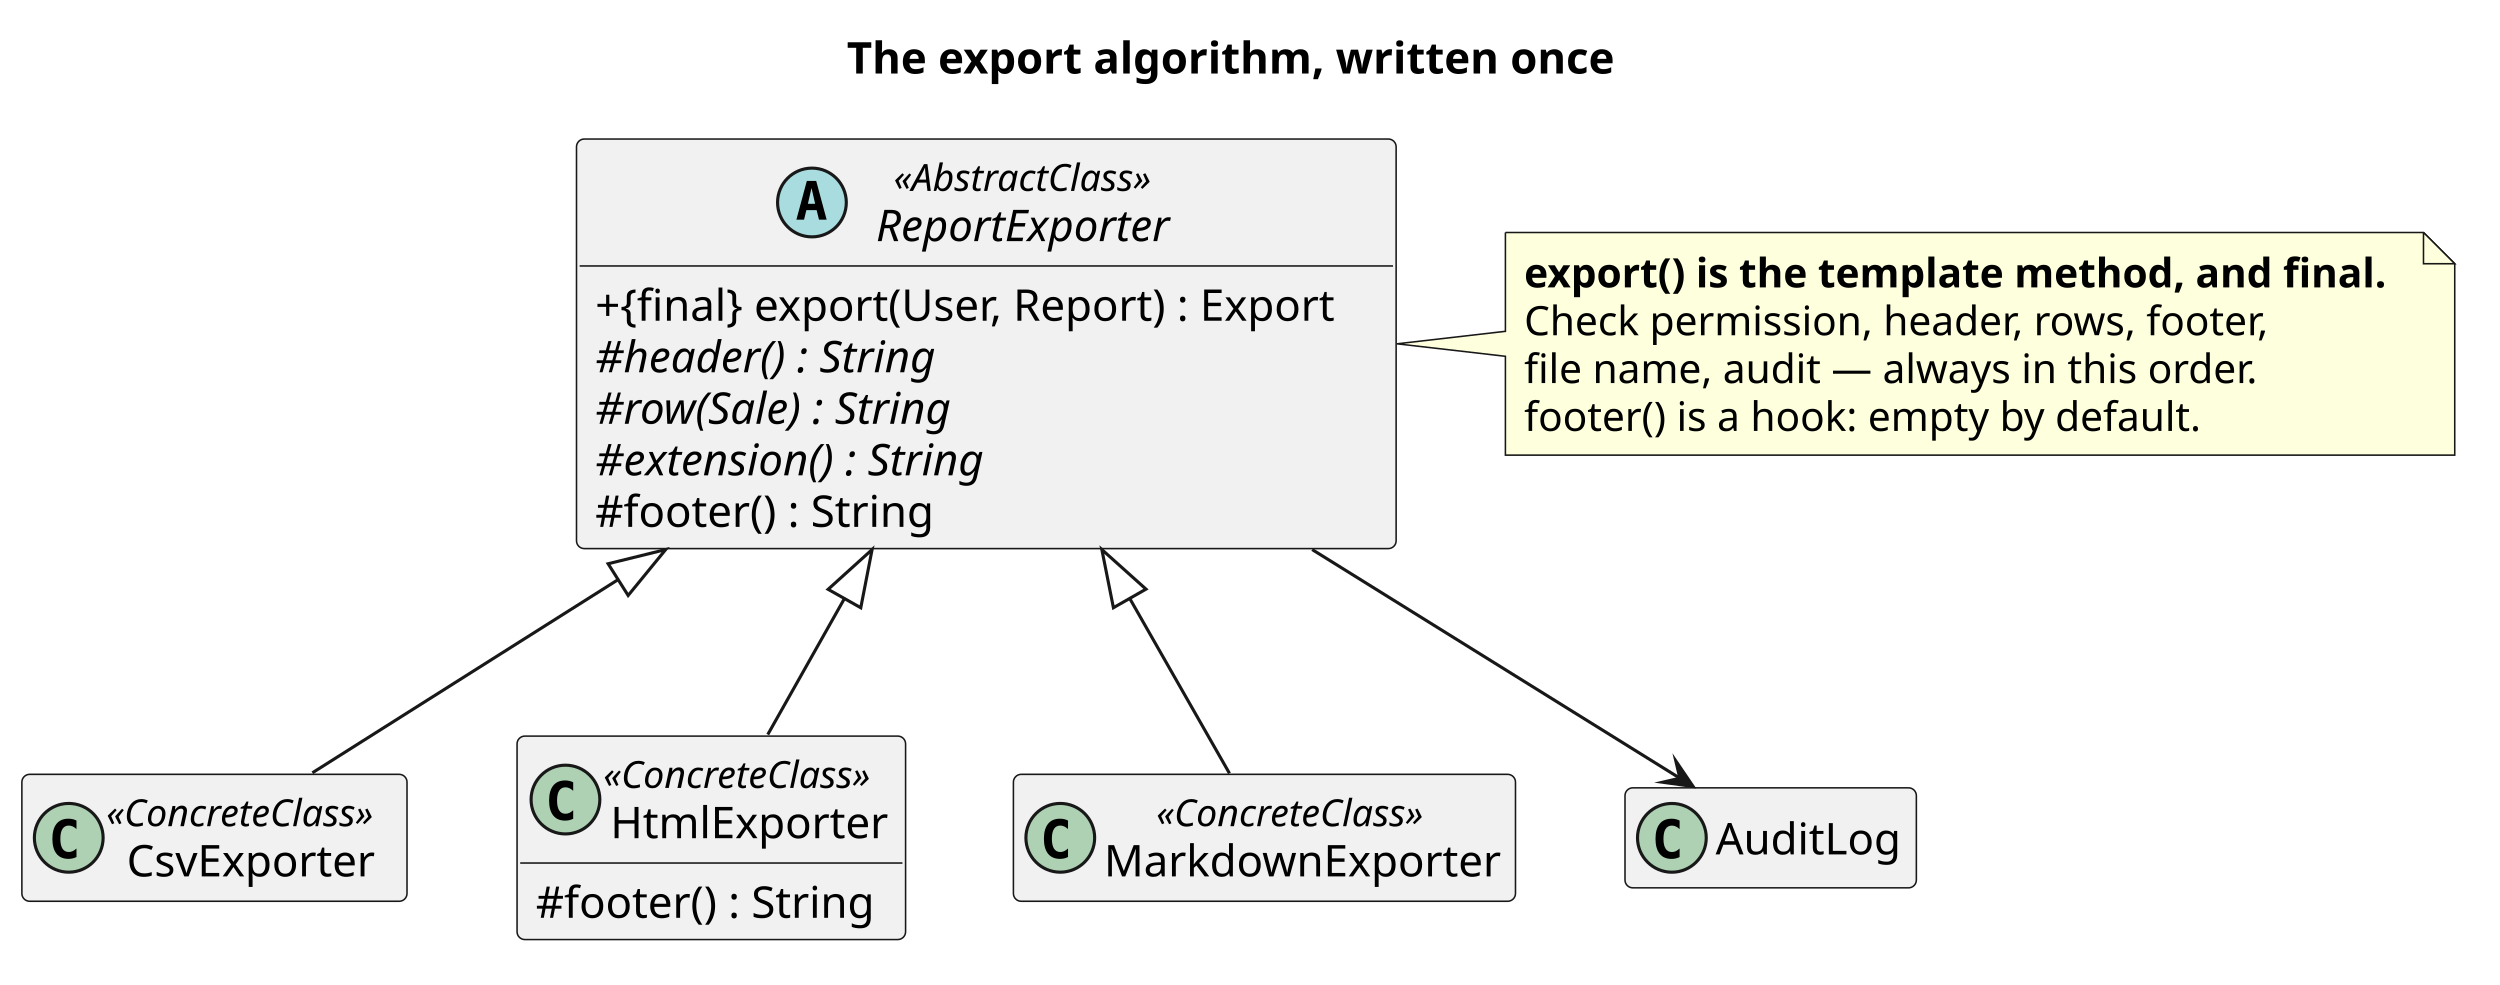
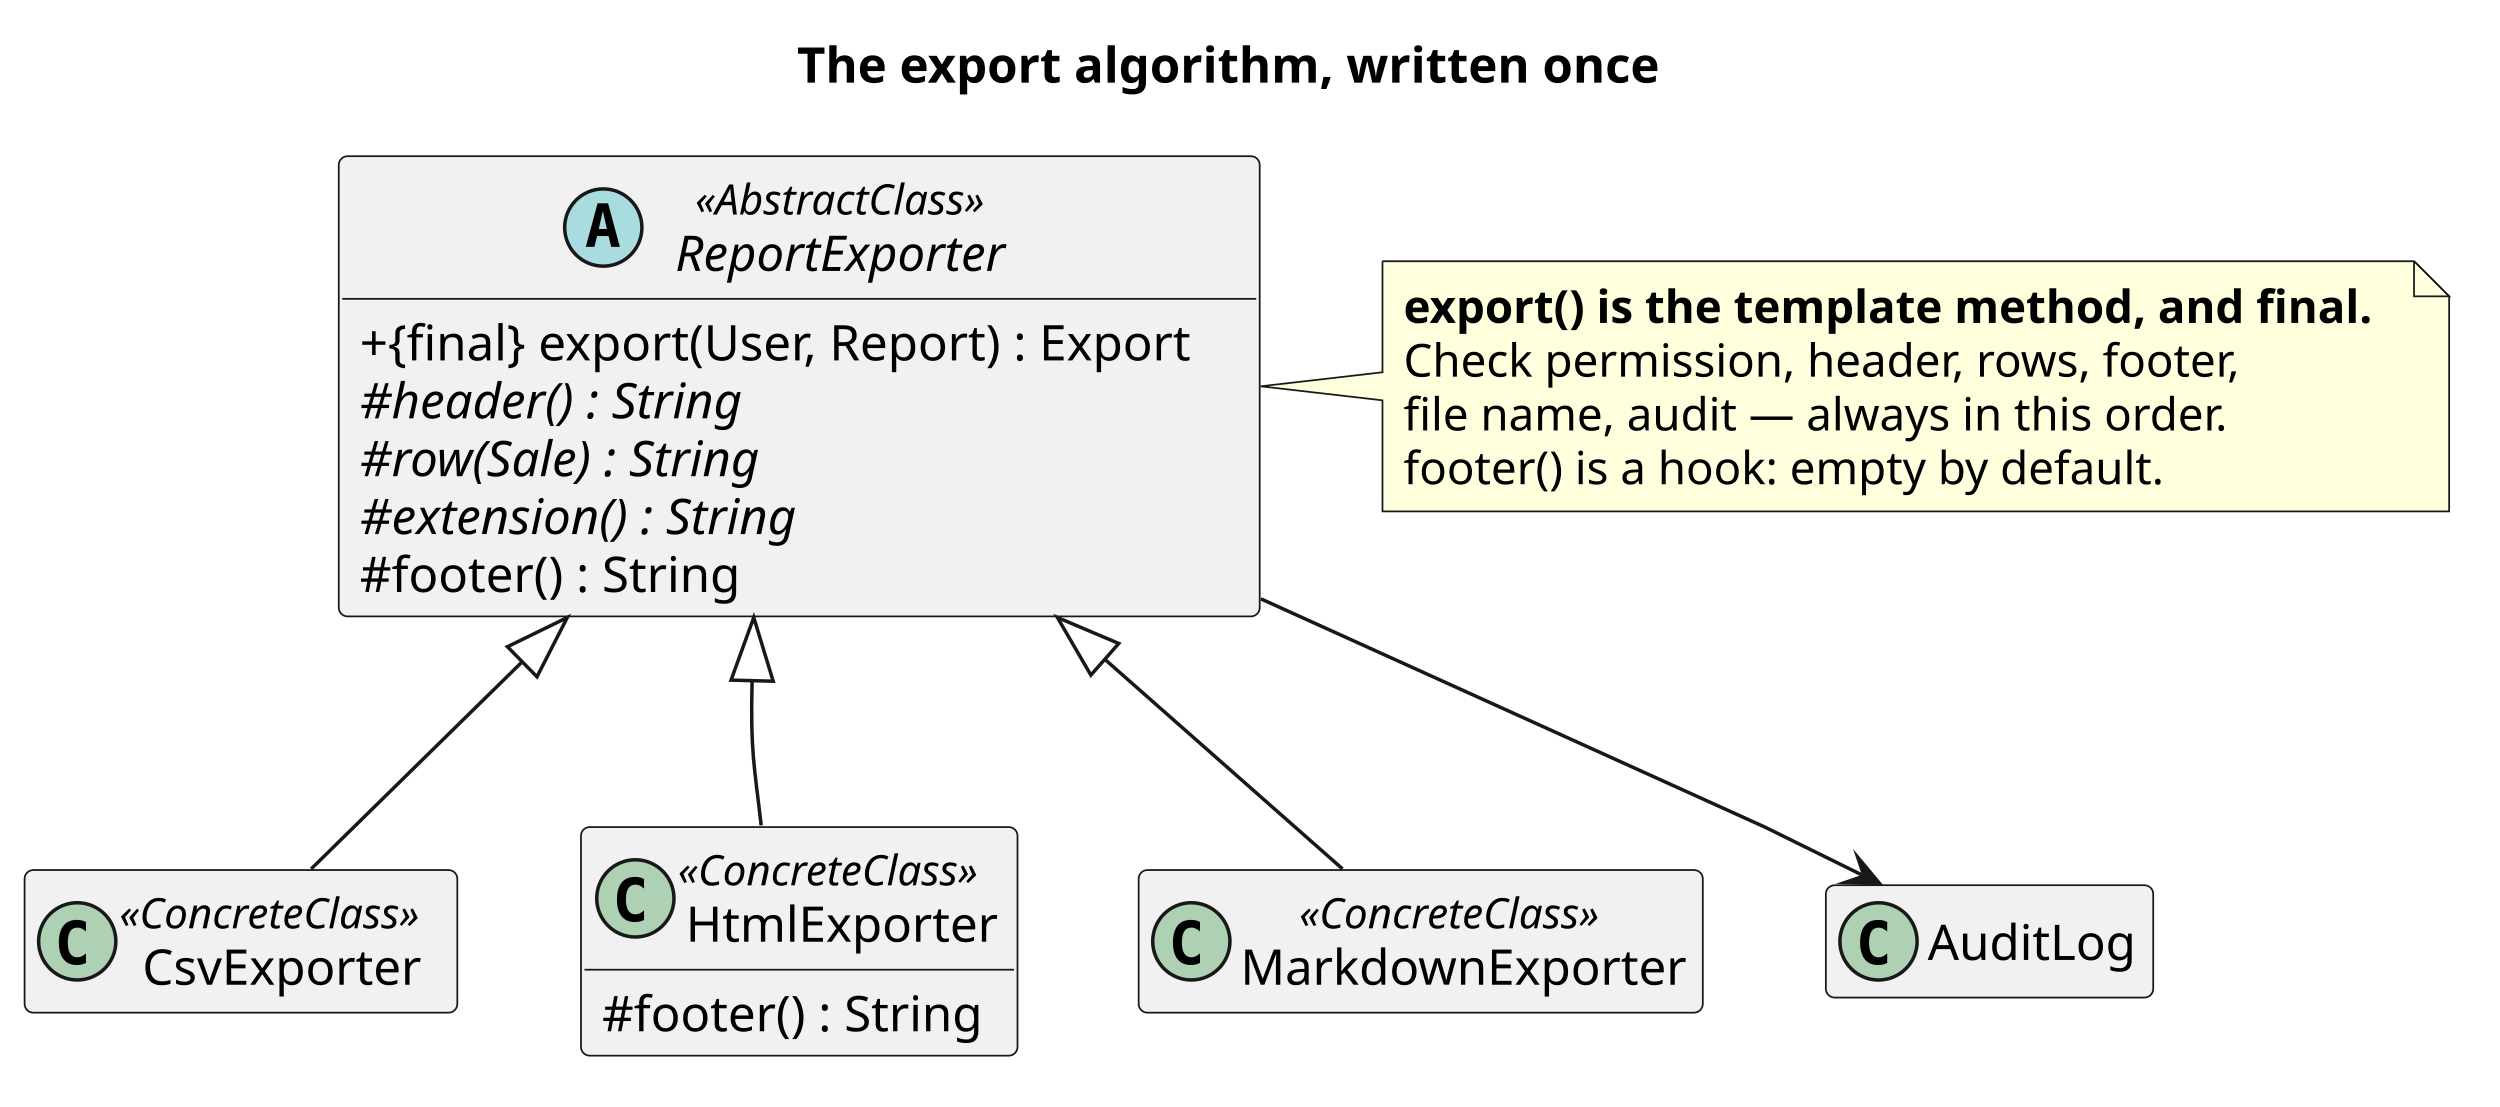
- <svg xmlns="http://www.w3.org/2000/svg" contentStyleType="text/css" data-diagram-type="CLASS" height="315px" preserveAspectRatio="none" style="width:800px;height:315px;background:#FFFFFF;" version="1.1" viewBox="0 0 800 315" width="800px" zoomAndPan="magnify">
+ <svg xmlns="http://www.w3.org/2000/svg" contentStyleType="text/css" data-diagram-type="CLASS" height="315px" preserveAspectRatio="none" style="width:712px;height:315px;background:#FFFFFF;" version="1.1" viewBox="0 0 712 315" width="712px" zoomAndPan="magnify">
  <defs />
  <g>
-     <g class="title" data-source-line="3">
-       <text fill="#000000" font-family="sans-serif" font-size="14" font-weight="700" lengthAdjust="spacing" textLength="251.556" x="270.981" y="23.535">The export algorithm, written once</text>
+     <g class="title" data-source-line="4">
+       <text fill="#000000" font-family="sans-serif" font-size="14" font-weight="700" lengthAdjust="spacing" textLength="251.556" x="226.981" y="23.535">The export algorithm, written once</text>
    </g>
-     <g class="entity" data-qualified-name="ReportExporter" data-source-line="5" id="ent0001">
-       <rect fill="#F1F1F1" height="131.062" rx="2.5" ry="2.5" style="stroke:#181818;stroke-width:0.5;" width="262.284" x="184.48" y="44.488" />
-       <ellipse cx="259.819" cy="64.799" fill="#A9DCDF" rx="11" ry="11" style="stroke:#181818;stroke-width:1;" />
-       <path d="M259.682,60.147 L258.528,65.219 L260.844,65.219 Z M258.188,57.906 L261.185,57.906 L264.53,70.299 L262.081,70.299 L261.317,67.236 L258.039,67.236 L257.291,70.299 L254.843,70.299 Z " fill="#000000" />
-       <text fill="#000000" font-family="sans-serif" font-size="12" font-style="italic" lengthAdjust="spacing" textLength="91.816" x="285.964" y="61.09">«AbstractClass»</text>
-       <text fill="#000000" font-family="sans-serif" font-size="14" font-style="italic" lengthAdjust="spacing" textLength="103.106" x="280.319" y="77.156">ReportExporter</text>
-       <line style="stroke:#181818;stroke-width:0.5;" x1="185.48" x2="445.764" y1="85.109" y2="85.109" />
-       <text fill="#000000" font-family="sans-serif" font-size="14" lengthAdjust="spacing" textLength="250.284" x="190.48" y="102.644">+{final} export(User, Report) : Export</text>
-       <text fill="#000000" font-family="sans-serif" font-size="14" font-style="italic" lengthAdjust="spacing" textLength="117.776" x="190.48" y="119.133">#header() : String</text>
-       <text fill="#000000" font-family="sans-serif" font-size="14" font-style="italic" lengthAdjust="spacing" textLength="123.45" x="190.48" y="135.621">#row(Sale) : String</text>
-       <text fill="#000000" font-family="sans-serif" font-size="14" font-style="italic" lengthAdjust="spacing" textLength="137.799" x="190.48" y="152.109">#extension() : String</text>
-       <text fill="#000000" font-family="sans-serif" font-size="14" lengthAdjust="spacing" textLength="112.328" x="190.48" y="168.598">#footer() : String</text>
+     <g class="entity" data-qualified-name="ReportExporter" data-source-line="6" id="ent0001">
+       <rect fill="#F1F1F1" height="131.062" rx="2.5" ry="2.5" style="stroke:#181818;stroke-width:0.5;" width="262.284" x="96.48" y="44.488" />
+       <ellipse cx="171.819" cy="64.799" fill="#A9DCDF" rx="11" ry="11" style="stroke:#181818;stroke-width:1;" />
+       <path d="M171.682,60.147 L170.528,65.219 L172.844,65.219 Z M170.188,57.906 L173.185,57.906 L176.53,70.299 L174.081,70.299 L173.317,67.236 L170.039,67.236 L169.292,70.299 L166.843,70.299 Z " fill="#000000" />
+       <text fill="#000000" font-family="sans-serif" font-size="12" font-style="italic" lengthAdjust="spacing" textLength="91.816" x="197.964" y="61.09">«AbstractClass»</text>
+       <text fill="#000000" font-family="sans-serif" font-size="14" font-style="italic" lengthAdjust="spacing" textLength="103.106" x="192.319" y="77.156">ReportExporter</text>
+       <line style="stroke:#181818;stroke-width:0.5;" x1="97.48" x2="357.764" y1="85.109" y2="85.109" />
+       <text fill="#000000" font-family="sans-serif" font-size="14" lengthAdjust="spacing" textLength="250.284" x="102.48" y="102.644">+{final} export(User, Report) : Export</text>
+       <text fill="#000000" font-family="sans-serif" font-size="14" font-style="italic" lengthAdjust="spacing" textLength="117.776" x="102.48" y="119.133">#header() : String</text>
+       <text fill="#000000" font-family="sans-serif" font-size="14" font-style="italic" lengthAdjust="spacing" textLength="123.45" x="102.48" y="135.621">#row(Sale) : String</text>
+       <text fill="#000000" font-family="sans-serif" font-size="14" font-style="italic" lengthAdjust="spacing" textLength="137.799" x="102.48" y="152.109">#extension() : String</text>
+       <text fill="#000000" font-family="sans-serif" font-size="14" lengthAdjust="spacing" textLength="112.328" x="102.48" y="168.598">#footer() : String</text>
    </g>
-     <g class="entity" data-qualified-name="CsvExporter" data-source-line="12" id="ent0002">
+     <g class="entity" data-qualified-name="CsvExporter" data-source-line="13" id="ent0002">
      <rect fill="#F1F1F1" height="40.621" rx="2.5" ry="2.5" style="stroke:#181818;stroke-width:0.5;" width="123.244" x="7" y="247.788" />
      <ellipse cx="22" cy="268.099" fill="#ADD1B2" rx="11" ry="11" style="stroke:#181818;stroke-width:1;" />
      <path d="M24.473,274.242 Q23.892,274.541 23.253,274.69 Q22.614,274.84 21.908,274.84 Q19.401,274.84 18.081,273.188 Q16.762,271.536 16.762,268.415 Q16.762,265.285 18.081,263.634 Q19.401,261.982 21.908,261.982 Q22.614,261.982 23.261,262.131 Q23.909,262.281 24.473,262.579 L24.473,265.302 Q23.842,264.721 23.249,264.451 Q22.655,264.181 22.024,264.181 Q20.68,264.181 19.995,265.248 Q19.31,266.315 19.31,268.415 Q19.31,270.507 19.995,271.573 Q20.68,272.64 22.024,272.64 Q22.655,272.64 23.249,272.37 Q23.842,272.1 24.473,271.519 Z " fill="#000000" />
      <text fill="#000000" font-family="sans-serif" font-size="12" font-style="italic" lengthAdjust="spacing" textLength="95.244" x="34" y="264.39">«ConcreteClass»</text>
      <text fill="#000000" font-family="sans-serif" font-size="14" lengthAdjust="spacing" textLength="82.147" x="40.548" y="280.456">CsvExporter</text>
    </g>
-     <g class="entity" data-qualified-name="HtmlExporter" data-source-line="13" id="ent0003">
+     <g class="entity" data-qualified-name="HtmlExporter" data-source-line="14" id="ent0003">
      <rect fill="#F1F1F1" height="65.109" rx="2.5" ry="2.5" style="stroke:#181818;stroke-width:0.5;" width="124.328" x="165.46" y="235.548" />
      <ellipse cx="180.948" cy="255.859" fill="#ADD1B2" rx="11" ry="11" style="stroke:#181818;stroke-width:1;" />
      <path d="M183.421,262.002 Q182.84,262.301 182.201,262.45 Q181.562,262.6 180.856,262.6 Q178.349,262.6 177.029,260.948 Q175.709,259.296 175.709,256.175 Q175.709,253.045 177.029,251.393 Q178.349,249.742 180.856,249.742 Q181.562,249.742 182.209,249.891 Q182.857,250.041 183.421,250.339 L183.421,253.062 Q182.79,252.481 182.197,252.211 Q181.603,251.941 180.972,251.941 Q179.627,251.941 178.943,253.008 Q178.258,254.075 178.258,256.175 Q178.258,258.267 178.943,259.333 Q179.627,260.4 180.972,260.4 Q181.603,260.4 182.197,260.13 Q182.79,259.86 183.421,259.279 Z " fill="#000000" />
      <text fill="#000000" font-family="sans-serif" font-size="12" font-style="italic" lengthAdjust="spacing" textLength="95.244" x="193.056" y="252.15">«ConcreteClass»</text>
      <text fill="#000000" font-family="sans-serif" font-size="14" lengthAdjust="spacing" textLength="90.72" x="195.318" y="268.216">HtmlExporter</text>
      <line style="stroke:#181818;stroke-width:0.5;" x1="166.46" x2="288.788" y1="276.169" y2="276.169" />
      <text fill="#000000" font-family="sans-serif" font-size="14" lengthAdjust="spacing" textLength="112.328" x="171.46" y="293.704">#footer() : String</text>
    </g>
-     <g class="entity" data-qualified-name="MarkdownExporter" data-source-line="16" id="ent0004">
+     <g class="entity" data-qualified-name="MarkdownExporter" data-source-line="17" id="ent0004">
      <rect fill="#F1F1F1" height="40.621" rx="2.5" ry="2.5" style="stroke:#181818;stroke-width:0.5;" width="160.666" x="324.29" y="247.788" />
      <ellipse cx="339.29" cy="268.099" fill="#ADD1B2" rx="11" ry="11" style="stroke:#181818;stroke-width:1;" />
      <path d="M341.763,274.242 Q341.182,274.541 340.543,274.69 Q339.904,274.84 339.198,274.84 Q336.691,274.84 335.372,273.188 Q334.052,271.536 334.052,268.415 Q334.052,265.285 335.372,263.634 Q336.691,261.982 339.198,261.982 Q339.904,261.982 340.551,262.131 Q341.199,262.281 341.763,262.579 L341.763,265.302 Q341.132,264.721 340.539,264.451 Q339.945,264.181 339.314,264.181 Q337.97,264.181 337.285,265.248 Q336.6,266.315 336.6,268.415 Q336.6,270.507 337.285,271.573 Q337.97,272.64 339.314,272.64 Q339.945,272.64 340.539,272.37 Q341.132,272.1 341.763,271.519 Z " fill="#000000" />
      <text fill="#000000" font-family="sans-serif" font-size="12" font-style="italic" lengthAdjust="spacing" textLength="95.244" x="370.001" y="264.39">«ConcreteClass»</text>
      <text fill="#000000" font-family="sans-serif" font-size="14" lengthAdjust="spacing" textLength="128.666" x="353.29" y="280.456">MarkdownExporter</text>
    </g>
-     <g class="entity" data-qualified-name="AuditLog" data-source-line="17" id="ent0005">
+     <g class="entity" data-qualified-name="AuditLog" data-source-line="18" id="ent0005">
      <rect fill="#F1F1F1" height="32" rx="2.5" ry="2.5" style="stroke:#181818;stroke-width:0.5;" width="93.236" x="520" y="252.108" />
      <ellipse cx="535" cy="268.108" fill="#ADD1B2" rx="11" ry="11" style="stroke:#181818;stroke-width:1;" />
      <path d="M537.473,274.251 Q536.892,274.55 536.253,274.7 Q535.614,274.849 534.908,274.849 Q532.401,274.849 531.082,273.197 Q529.762,271.545 529.762,268.424 Q529.762,265.295 531.082,263.643 Q532.401,261.991 534.908,261.991 Q535.614,261.991 536.261,262.14 Q536.909,262.29 537.473,262.589 L537.473,265.311 Q536.842,264.73 536.249,264.461 Q535.655,264.191 535.024,264.191 Q533.68,264.191 532.995,265.257 Q532.31,266.324 532.31,268.424 Q532.31,270.516 532.995,271.583 Q533.68,272.649 535.024,272.649 Q535.655,272.649 536.249,272.38 Q536.842,272.11 537.473,271.529 Z " fill="#000000" />
      <text fill="#000000" font-family="sans-serif" font-size="14" lengthAdjust="spacing" textLength="61.236" x="549" y="273.399">AuditLog</text>
    </g>
-     <g class="entity" data-qualified-name="GMN10" data-source-line="25" id="ent0011">
-       <path d="M481.73,74.398 L481.73,106.018 L446.98,110.018 L481.73,114.018 L481.73,145.641 A0,0 0 0 0 481.73,145.641 L785.518,145.641 A0,0 0 0 0 785.518,145.641 L785.518,84.398 L775.518,74.398 L481.73,74.398 A0,0 0 0 0 481.73,74.398" fill="#FEFFDD" style="stroke:#181818;stroke-width:0.5;" />
-       <path d="M775.518,74.398 L775.518,84.398 L785.518,84.398 L775.518,74.398" fill="#FEFFDD" style="stroke:#181818;stroke-width:0.5;" />
-       <text fill="#000000" font-family="sans-serif" font-size="13" font-weight="700" lengthAdjust="spacing" textLength="282.788" x="487.73" y="91.967">export() is the template method, and final.</text>
-       <text fill="#000000" font-family="sans-serif" font-size="13" lengthAdjust="spacing" textLength="252.529" x="487.73" y="107.277">Check permission, header, rows, footer,</text>
-       <text fill="#000000" font-family="sans-serif" font-size="13" lengthAdjust="spacing" textLength="246.975" x="487.73" y="122.588">file name, audit — always in this order.</text>
-       <text fill="#000000" font-family="sans-serif" font-size="13" lengthAdjust="spacing" textLength="226.999" x="487.73" y="137.898">footer() is a hook: empty by default.</text>
+     <g class="entity" data-qualified-name="GMN9" data-source-line="25" id="ent0010">
+       <path d="M393.73,74.398 L393.73,106.018 L359.01,110.018 L393.73,114.018 L393.73,145.641 A0,0 0 0 0 393.73,145.641 L697.518,145.641 A0,0 0 0 0 697.518,145.641 L697.518,84.398 L687.518,74.398 L393.73,74.398 A0,0 0 0 0 393.73,74.398" fill="#FEFFDD" style="stroke:#181818;stroke-width:0.5;" />
+       <path d="M687.518,74.398 L687.518,84.398 L697.518,84.398 L687.518,74.398" fill="#FEFFDD" style="stroke:#181818;stroke-width:0.5;" />
+       <text fill="#000000" font-family="sans-serif" font-size="13" font-weight="700" lengthAdjust="spacing" textLength="282.788" x="399.73" y="91.967">export() is the template method, and final.</text>
+       <text fill="#000000" font-family="sans-serif" font-size="13" lengthAdjust="spacing" textLength="252.529" x="399.73" y="107.277">Check permission, header, rows, footer,</text>
+       <text fill="#000000" font-family="sans-serif" font-size="13" lengthAdjust="spacing" textLength="246.975" x="399.73" y="122.588">file name, audit — always in this order.</text>
+       <text fill="#000000" font-family="sans-serif" font-size="13" lengthAdjust="spacing" textLength="226.999" x="399.73" y="137.898">footer() is a hook: empty by default.</text>
    </g>
-     <g class="link" data-entity-1="ent0001" data-entity-2="ent0002" data-link-type="extension" data-source-line="19" id="lnk6">
-       <path codeLine="19" d="M197.803,185.473 C157.113,211.183 128.52,229.258 99.96,247.298" fill="none" id="ReportExporter-backto-CsvExporter" style="stroke:#181818;stroke-width:1;" />
-       <polygon fill="none" points="213.02,175.858,194.598,180.401,201.008,190.545,213.02,175.858" style="stroke:#181818;stroke-width:1;stroke-linejoin:miter;stroke-miterlimit:10;" />
+     <g class="link" data-entity-1="ent0001" data-entity-2="ent0002" data-link-type="extension" data-source-line="20" id="lnk6">
+       <path codeLine="20" d="M148.725,188.468 C122.445,214.268 106.99,229.438 88.62,247.478" fill="none" id="ReportExporter-backto-CsvExporter" style="stroke:#181818;stroke-width:1;" />
+       <polygon fill="none" points="161.57,175.858,144.522,184.187,152.929,192.75,161.57,175.858" style="stroke:#181818;stroke-width:1;stroke-linejoin:miter;stroke-miterlimit:10;" />
    </g>
-     <g class="link" data-entity-1="ent0001" data-entity-2="ent0003" data-link-type="extension" data-source-line="20" id="lnk7">
-       <path codeLine="20" d="M270.223,191.534 C258.693,211.964 255.32,217.978 245.68,235.068" fill="none" id="ReportExporter-backto-HtmlExporter" style="stroke:#181818;stroke-width:1;" />
-       <polygon fill="none" points="279.07,175.858,264.998,188.585,275.448,194.483,279.07,175.858" style="stroke:#181818;stroke-width:1;stroke-linejoin:miter;stroke-miterlimit:10;" />
+     <g class="link" data-entity-1="ent0001" data-entity-2="ent0003" data-link-type="extension" data-source-line="21" id="lnk7">
+       <path codeLine="21" d="M214.203,193.852 C213.673,214.282 214.85,217.978 216.78,235.068" fill="none" id="ReportExporter-backto-HtmlExporter" style="stroke:#181818;stroke-width:1;" />
+       <polygon fill="none" points="214.67,175.858,208.205,193.697,220.201,194.008,214.67,175.858" style="stroke:#181818;stroke-width:1;stroke-linejoin:miter;stroke-miterlimit:10;" />
    </g>
-     <g class="link" data-entity-1="ent0001" data-entity-2="ent0004" data-link-type="extension" data-source-line="21" id="lnk8">
-       <path codeLine="21" d="M361.505,191.495 C376.216,217.295 383.14,229.438 393.43,247.478" fill="none" id="ReportExporter-backto-MarkdownExporter" style="stroke:#181818;stroke-width:1;" />
-       <polygon fill="none" points="352.59,175.858,356.293,194.467,366.718,188.523,352.59,175.858" style="stroke:#181818;stroke-width:1;stroke-linejoin:miter;stroke-miterlimit:10;" />
+     <g class="link" data-entity-1="ent0001" data-entity-2="ent0004" data-link-type="extension" data-source-line="22" id="lnk8">
+       <path codeLine="22" d="M314.649,187.765 C343.899,213.565 361.91,229.438 382.36,247.478" fill="none" id="ReportExporter-backto-MarkdownExporter" style="stroke:#181818;stroke-width:1;" />
+       <polygon fill="none" points="301.15,175.858,310.68,192.265,318.618,183.266,301.15,175.858" style="stroke:#181818;stroke-width:1;stroke-linejoin:miter;stroke-miterlimit:10;" />
    </g>
-     <g class="link" data-entity-1="ent0001" data-entity-2="ent0005" data-link-type="dependency" data-source-line="22" id="lnk9">
-       <path codeLine="22" d="M419.89,175.858 C464.74,203.748 509.074,231.318 537.554,249.028" fill="none" id="ReportExporter-to-AuditLog" style="stroke:#181818;stroke-width:1;" />
-       <polygon fill="#181818" points="541.8,251.668,536.269,243.519,537.554,249.028,532.045,250.312,541.8,251.668" style="stroke:#181818;stroke-width:1;stroke-linejoin:miter;stroke-miterlimit:10;" />
+     <g class="link" data-entity-1="ent0001" data-entity-2="ent0005" data-link-type="dependency" data-source-line="30" id="lnk12">
+       <path codeLine="30" d="M359.08,170.548 C429.78,202.568 502.62,235.548 502.62,235.548 C502.62,235.548 514.646,241.476 530.886,249.487" fill="none" id="ReportExporter-to-AuditLog" style="stroke:#181818;stroke-width:1;" />
+       <polygon fill="#181818" points="535.37,251.698,529.068,244.13,530.886,249.487,525.529,251.304,535.37,251.698" style="stroke:#181818;stroke-width:1;stroke-linejoin:miter;stroke-miterlimit:10;" />
    </g>
  </g>
</svg>
